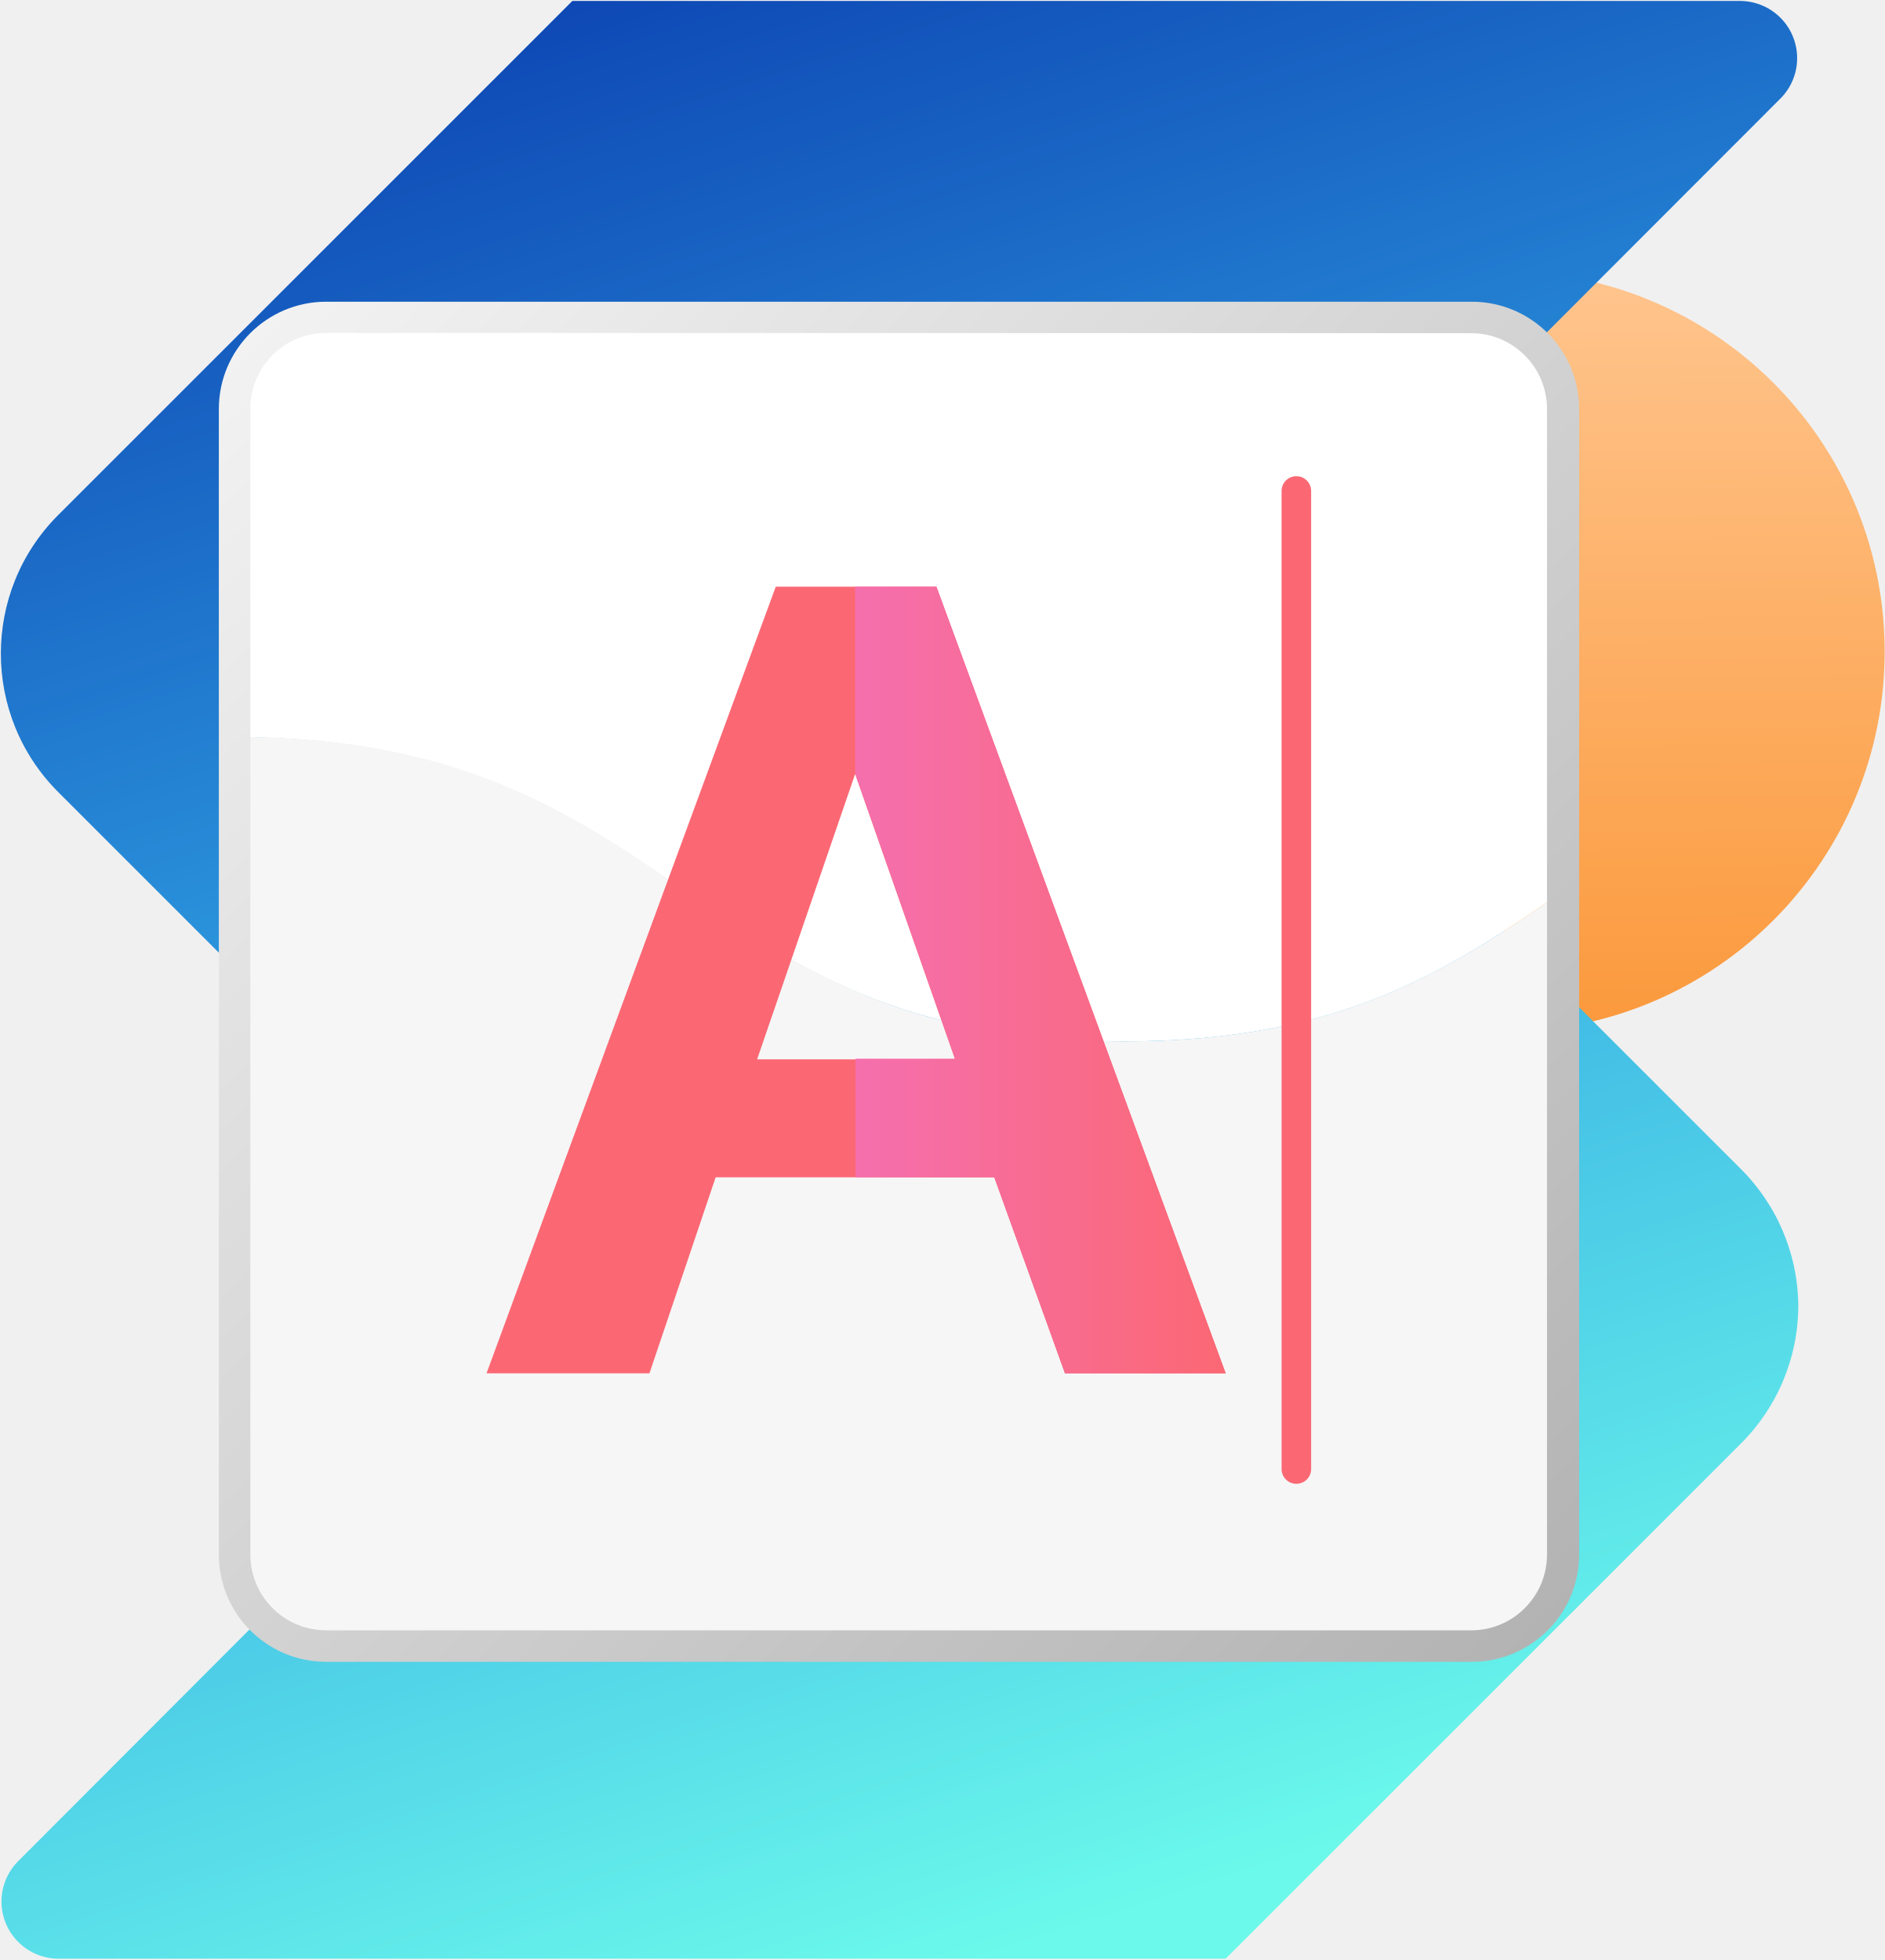
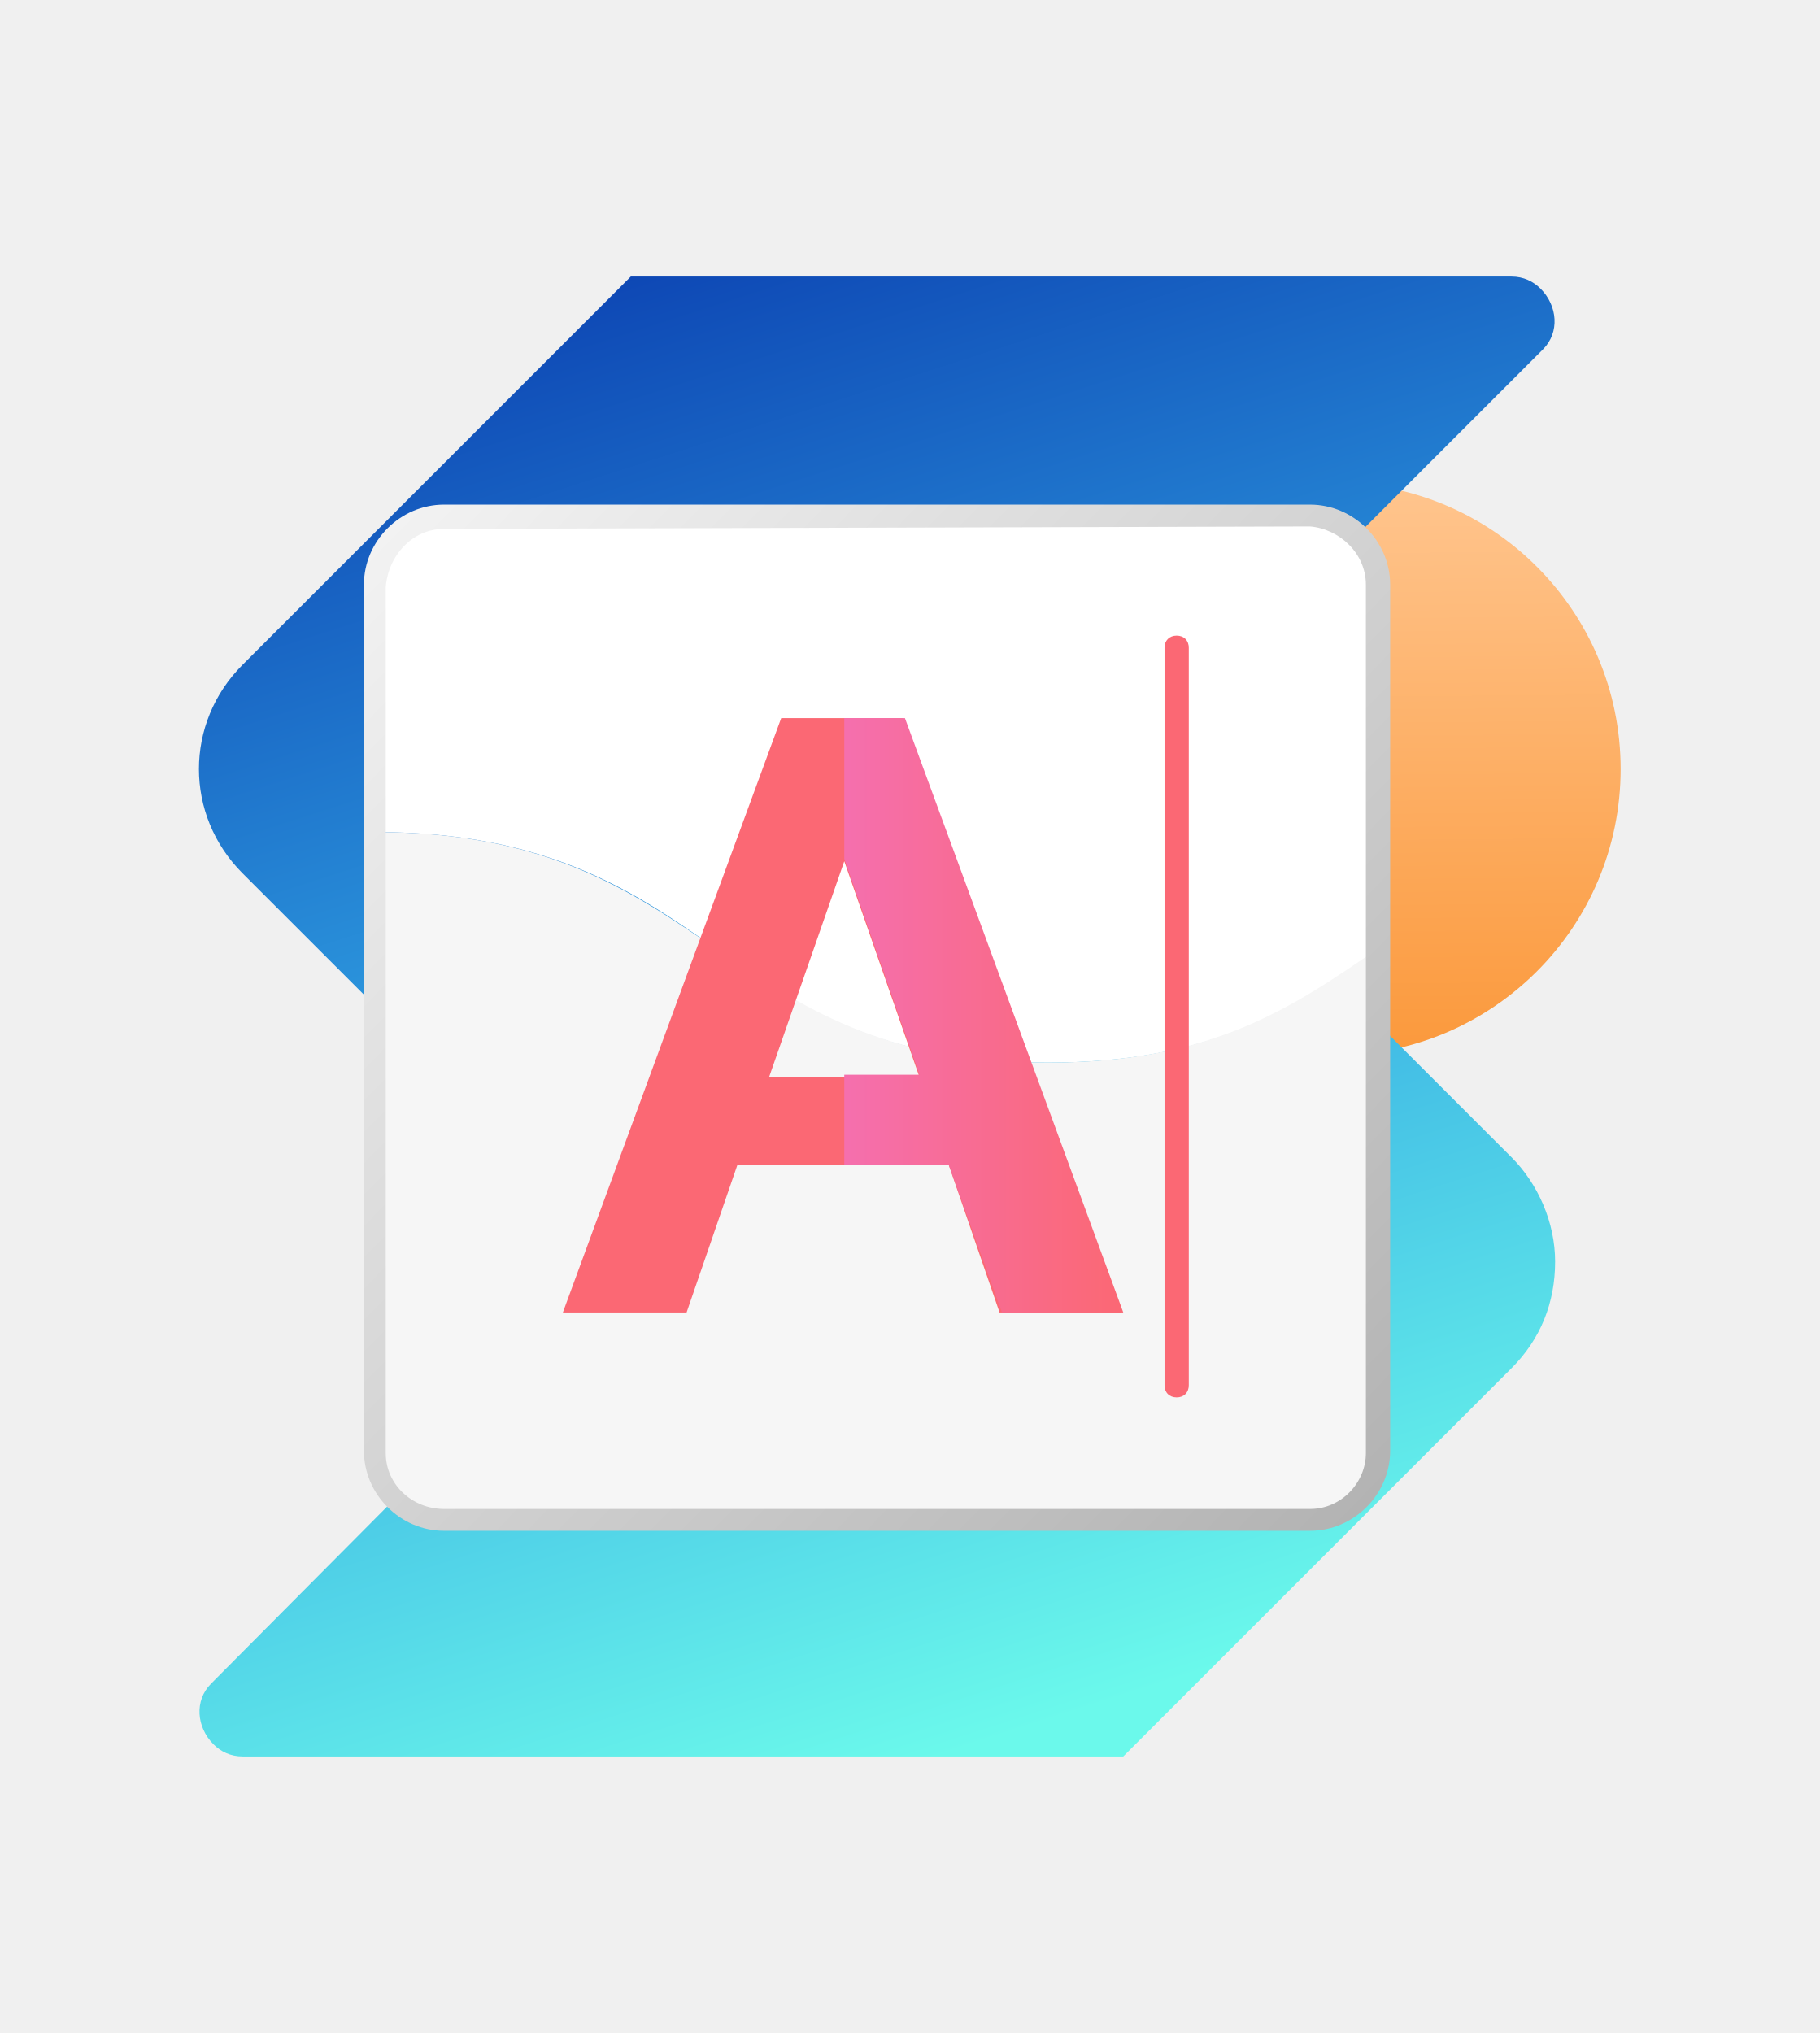
- <svg xmlns="http://www.w3.org/2000/svg" viewBox="0 0 58.65 61">
-   <linearGradient id="a" gradientUnits="userSpaceOnUse" x1="59.67" x2="59.67" y1="44.47" y2="20.81">
+ <svg xmlns="http://www.w3.org/2000/svg" enable-background="new 0 0 75 83.8" viewBox="0 0 75 83.8">
+   <linearGradient id="a" gradientTransform="matrix(1 -.00855201 -.00855201 -1 -12.5665 72.2587)" gradientUnits="userSpaceOnUse" x1="67.891" x2="67.891" y1="28.166" y2="51.826">
    <stop offset="0" stop-color="#fb993c" />
    <stop offset="1" stop-color="#ffc58e" />
  </linearGradient>
-   <linearGradient id="b" gradientUnits="userSpaceOnUse" x1="30.99" x2="49.99" y1="12.25" y2="71.25">
+   <linearGradient id="b" gradientTransform="matrix(1 0 0 -1 -12.86 71.64)" gradientUnits="userSpaceOnUse" x1="39.163" x2="58.163" y1="60.311" y2="1.311">
    <stop offset="0" stop-color="#0e48b5" />
    <stop offset=".48" stop-color="#30a2e3" />
    <stop offset="1" stop-color="#6bf9eb" />
  </linearGradient>
-   <linearGradient id="c" gradientUnits="userSpaceOnUse" x1="20.48" x2="61.2" y1="22.9" y2="62.93">
+   <linearGradient id="c" gradientTransform="matrix(1 0 0 -1 -12.86 71.64)" gradientUnits="userSpaceOnUse" x1="28.64" x2="69.356" y1="49.693" y2="9.667">
    <stop offset="0" stop-color="#f2f2f2" />
    <stop offset="1" stop-color="#b3b3b3" />
  </linearGradient>
-   <linearGradient id="d" gradientUnits="userSpaceOnUse" x1="39.47" x2="50.94" y1="42.86" y2="42.86">
+   <linearGradient id="d" gradientTransform="matrix(1 0 0 -1 -12.86 71.64)" gradientUnits="userSpaceOnUse" x1="47.633" x2="59.103" y1="29.735" y2="29.735">
    <stop offset="0" stop-color="#f56fae" />
    <stop offset="1" stop-color="#fb6874" />
  </linearGradient>
-   <circle cx="59.68" cy="32.64" fill="url(#a)" r="11.83" transform="matrix(.9999634 -.00855201 .00855201 .9999634 -13.14 -11.85)" />
-   <g transform="translate(-12.86 -12.36)">
-     <path d="m68.82 53a6.08 6.08 0 0 0 -1.82-4.29l-16-16 17.3-17.32a1.78 1.78 0 0 0 -1.26-3h-36.37l-16 16a6.1 6.1 0 0 0 0 8.62l16 16-17.28 17.31a1.78 1.78 0 0 0 1.26 3h36.35l16-16a6.08 6.08 0 0 0 1.82-4.32z" fill="url(#b)" />
-     <path d="m61.52 25.08a2.84 2.84 0 0 0 -2.84-2.84h-35.68a2.84 2.84 0 0 0 -2.84 2.84v10.22c7 0 10.57 2.43 14 4.79s6.84 4.68 13.69 4.68 10.15-2.27 13.67-4.68v20.66z" fill="#fff" />
-     <path d="m47.85 44.77c-6.83 0-10.15-2.28-13.67-4.69s-7-4.79-14-4.79v25.46a2.84 2.84 0 0 0 2.82 2.84h35.68a2.84 2.84 0 0 0 2.84-2.84v-20.66c-3.52 2.41-6.84 4.68-13.67 4.68z" fill="#f6f6f6" />
-     <path d="m58.68 64.08h-35.68a3.34 3.34 0 0 1 -3.33-3.33v-35.67a3.34 3.34 0 0 1 3.33-3.33h35.68a3.34 3.34 0 0 1 3.32 3.33v35.67a3.34 3.34 0 0 1 -3.32 3.33zm-35.68-41.36a2.36 2.36 0 0 0 -2.35 2.35v35.68a2.36 2.36 0 0 0 2.35 2.35h35.68a2.36 2.36 0 0 0 2.32-2.35v-35.67a2.36 2.36 0 0 0 -2.35-2.35z" fill="url(#c)" />
-     <path d="m43.8 49h-8.67l-2.06 6.1h-5.07l9-24.48h5l9 24.48h-5zm-7.38-3.67h6.16l-3.11-8.88z" fill="#fb6874" />
-     <path d="m43.8 49h-4.32v-3.69h3.1l-3.11-8.88v-5.81h2.53l9 24.48h-5z" fill="url(#d)" />
-     <path d="m53.2 58.54a.46.46 0 0 1 -.46-.46v-30.44a.46.46 0 0 1 .92 0v30.44a.46.46 0 0 1 -.46.46z" fill="#fb6874" />
-   </g>
+   <circle cx="55" cy="31.7" fill="url(#a)" r="11.8" />
+   <path d="m64.1 52c0-1.6-.7-3.2-1.8-4.3l-16-16 17.3-17.3c.7-.7.6-1.8-.1-2.5-.3-.3-.7-.5-1.2-.5h-36.3l-16 16c-2.4 2.4-2.4 6.2 0 8.6l16 16-17.3 17.4c-.7.7-.6 1.8.1 2.5.3.3.7.5 1.2.5h36.3l16-16c1.2-1.2 1.8-2.7 1.8-4.4z" fill="url(#b)" />
+   <path d="m56.8 24.1c0-1.6-1.3-2.8-2.8-2.8h-35.7c-1.6 0-2.8 1.3-2.8 2.8v10.2c7 0 10.6 2.4 14 4.8s6.8 4.7 13.7 4.7 10.2-2.3 13.7-4.7v20.7z" fill="#fff" />
+   <path d="m43.2 43.8c-6.8 0-10.2-2.3-13.7-4.7s-7-4.8-14-4.8v25.5c0 1.6 1.3 2.8 2.8 2.8h35.7c1.6 0 2.8-1.3 2.8-2.8v-20.7c-3.5 2.4-6.8 4.7-13.6 4.7z" fill="#f6f6f6" />
+   <path d="m54 63.1h-35.7c-1.8 0-3.3-1.5-3.3-3.3v-35.7c0-1.8 1.5-3.3 3.3-3.3h35.7c1.8 0 3.3 1.5 3.3 3.3v35.7c0 1.8-1.5 3.3-3.3 3.3zm-35.7-41.3c-1.3 0-2.3 1.1-2.4 2.4v35.7c0 1.3 1.1 2.3 2.4 2.3h35.7c1.3 0 2.3-1.1 2.3-2.3v-35.8c0-1.3-1.1-2.3-2.3-2.4z" fill="url(#c)" />
+   <path d="m39.1 48h-8.7l-2.1 6.1h-5.1l9-24.5h5l9 24.5h-5zm-7.4-3.6h6.2l-3.1-8.9z" fill="#fb6874" />
+   <path d="m39.1 48h-4.3v-3.7h3.1l-3.1-8.9v-5.8h2.5l9 24.5h-5z" fill="url(#d)" />
+   <path d="m48.5 57.6c-.3 0-.5-.2-.5-.5v-30.4c0-.3.2-.5.5-.5s.5.2.5.5v30.4c0 .3-.2.5-.5.5z" fill="#fb6874" />
</svg>
